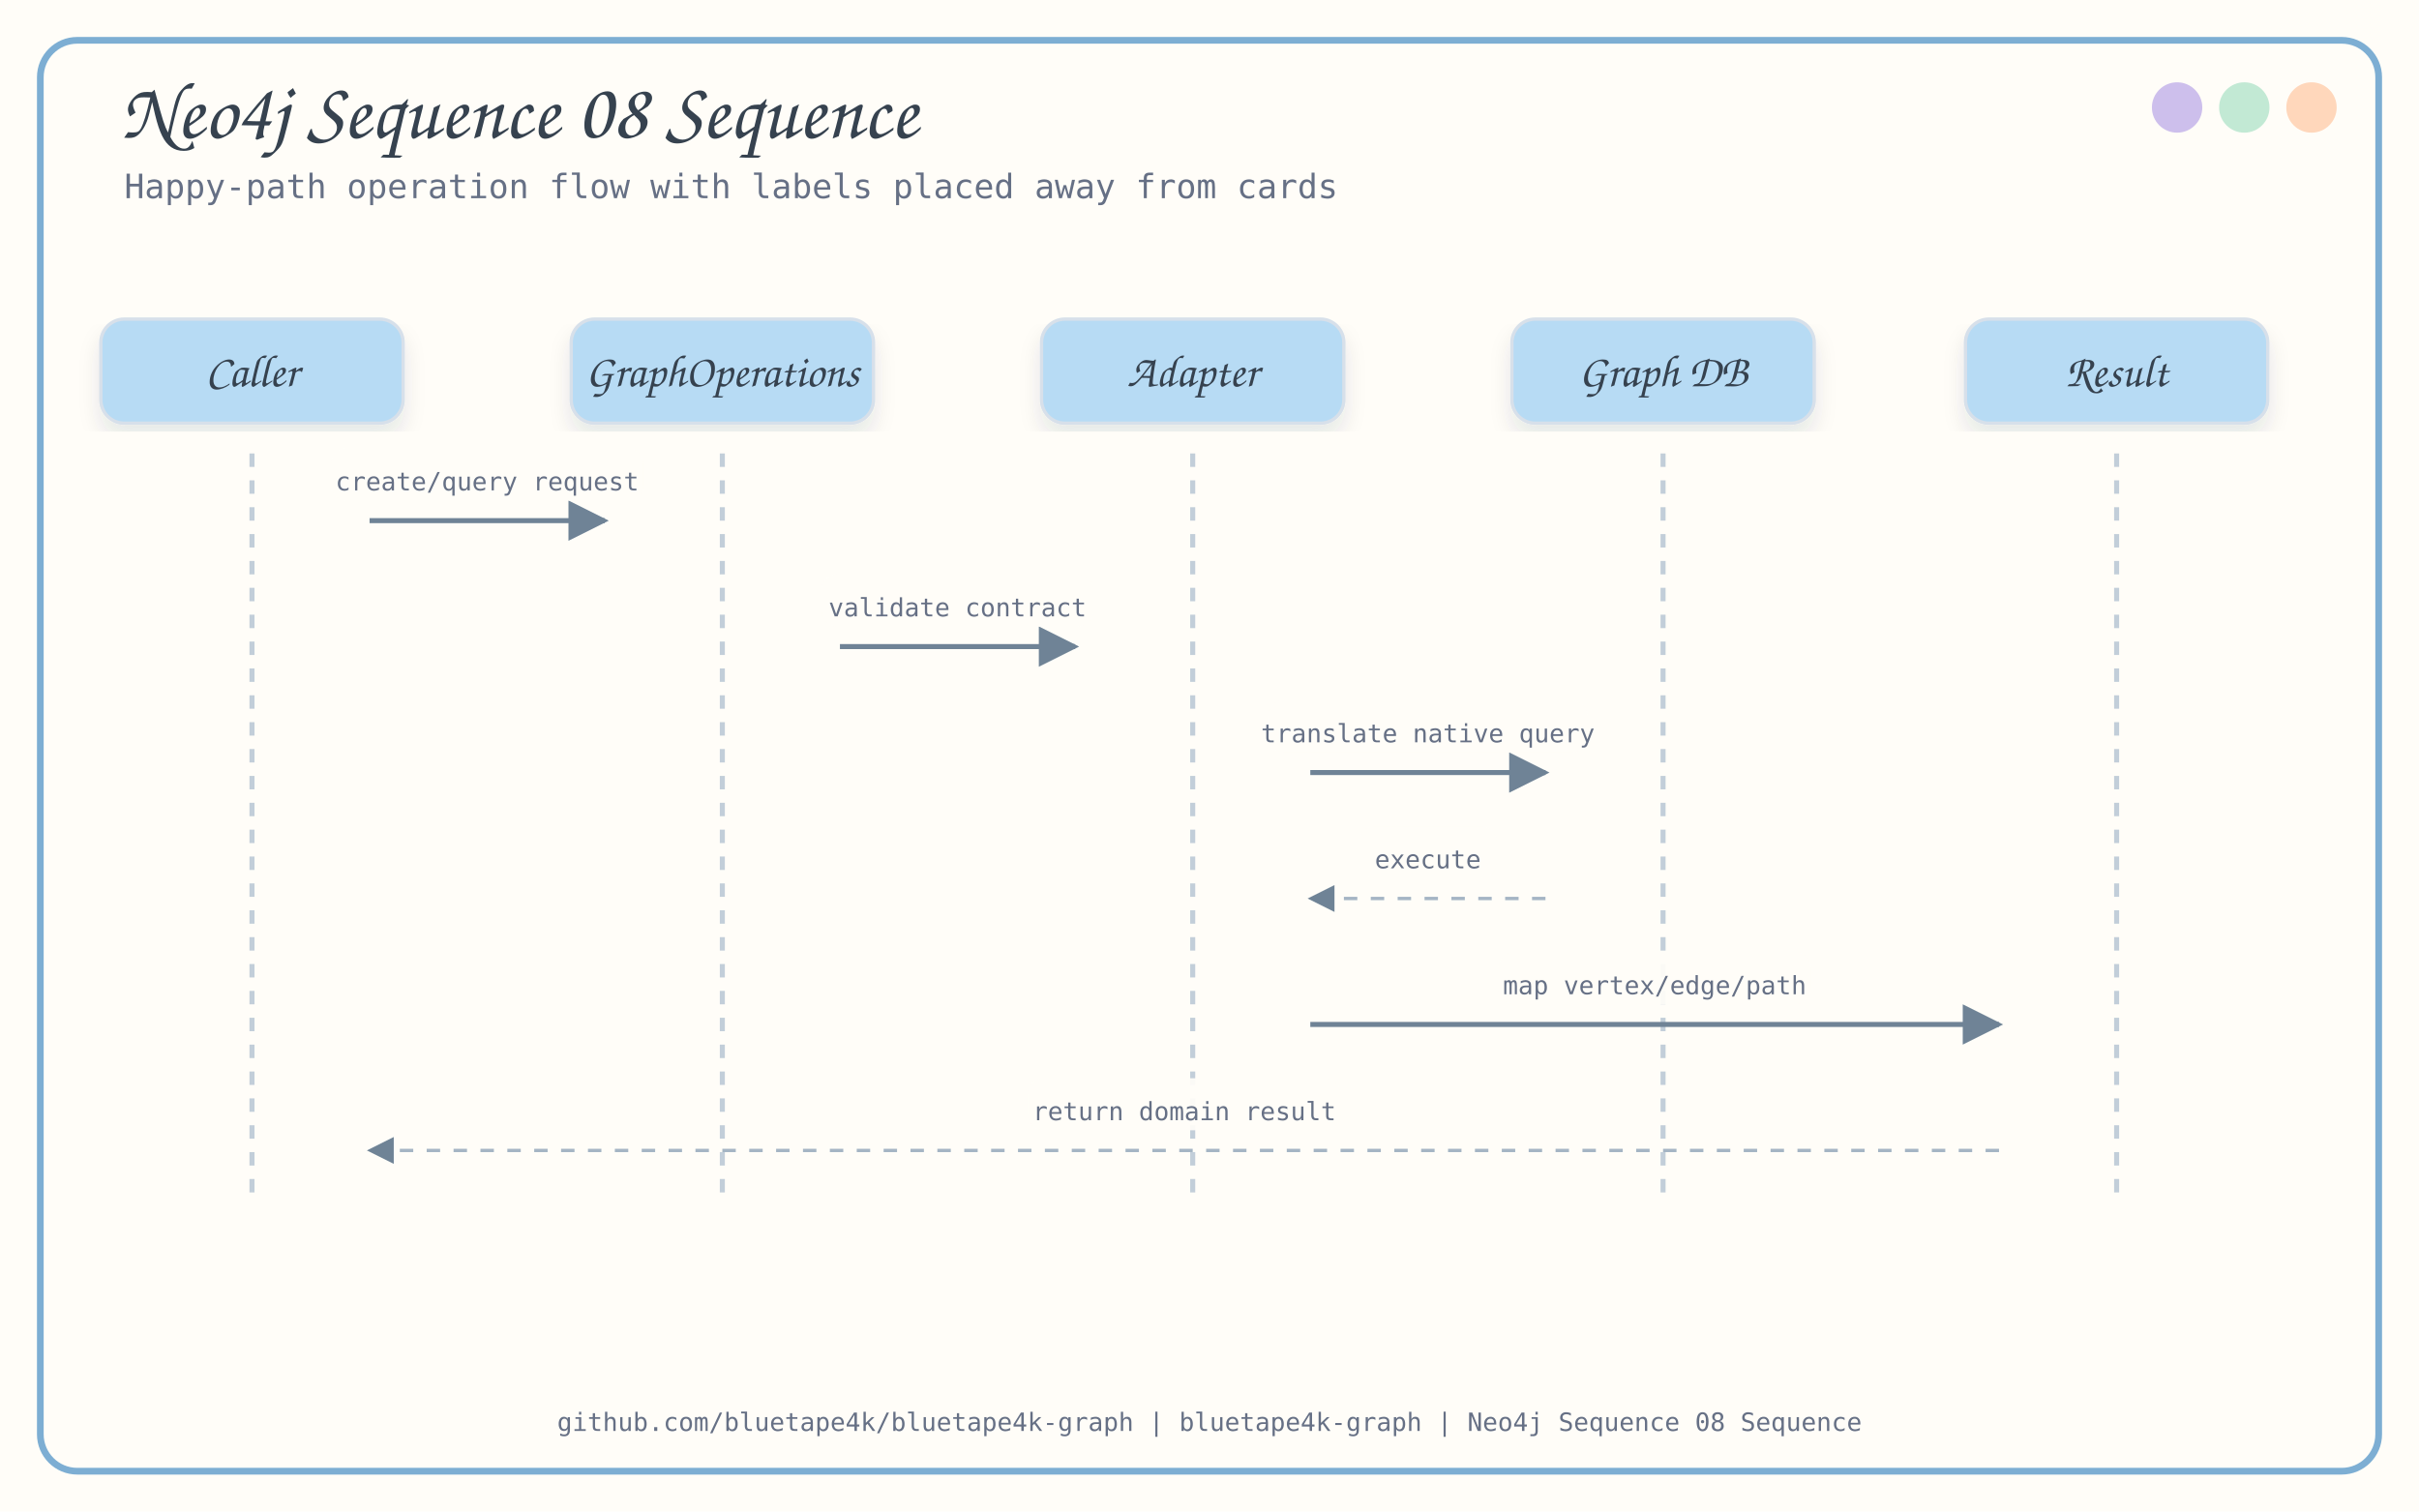
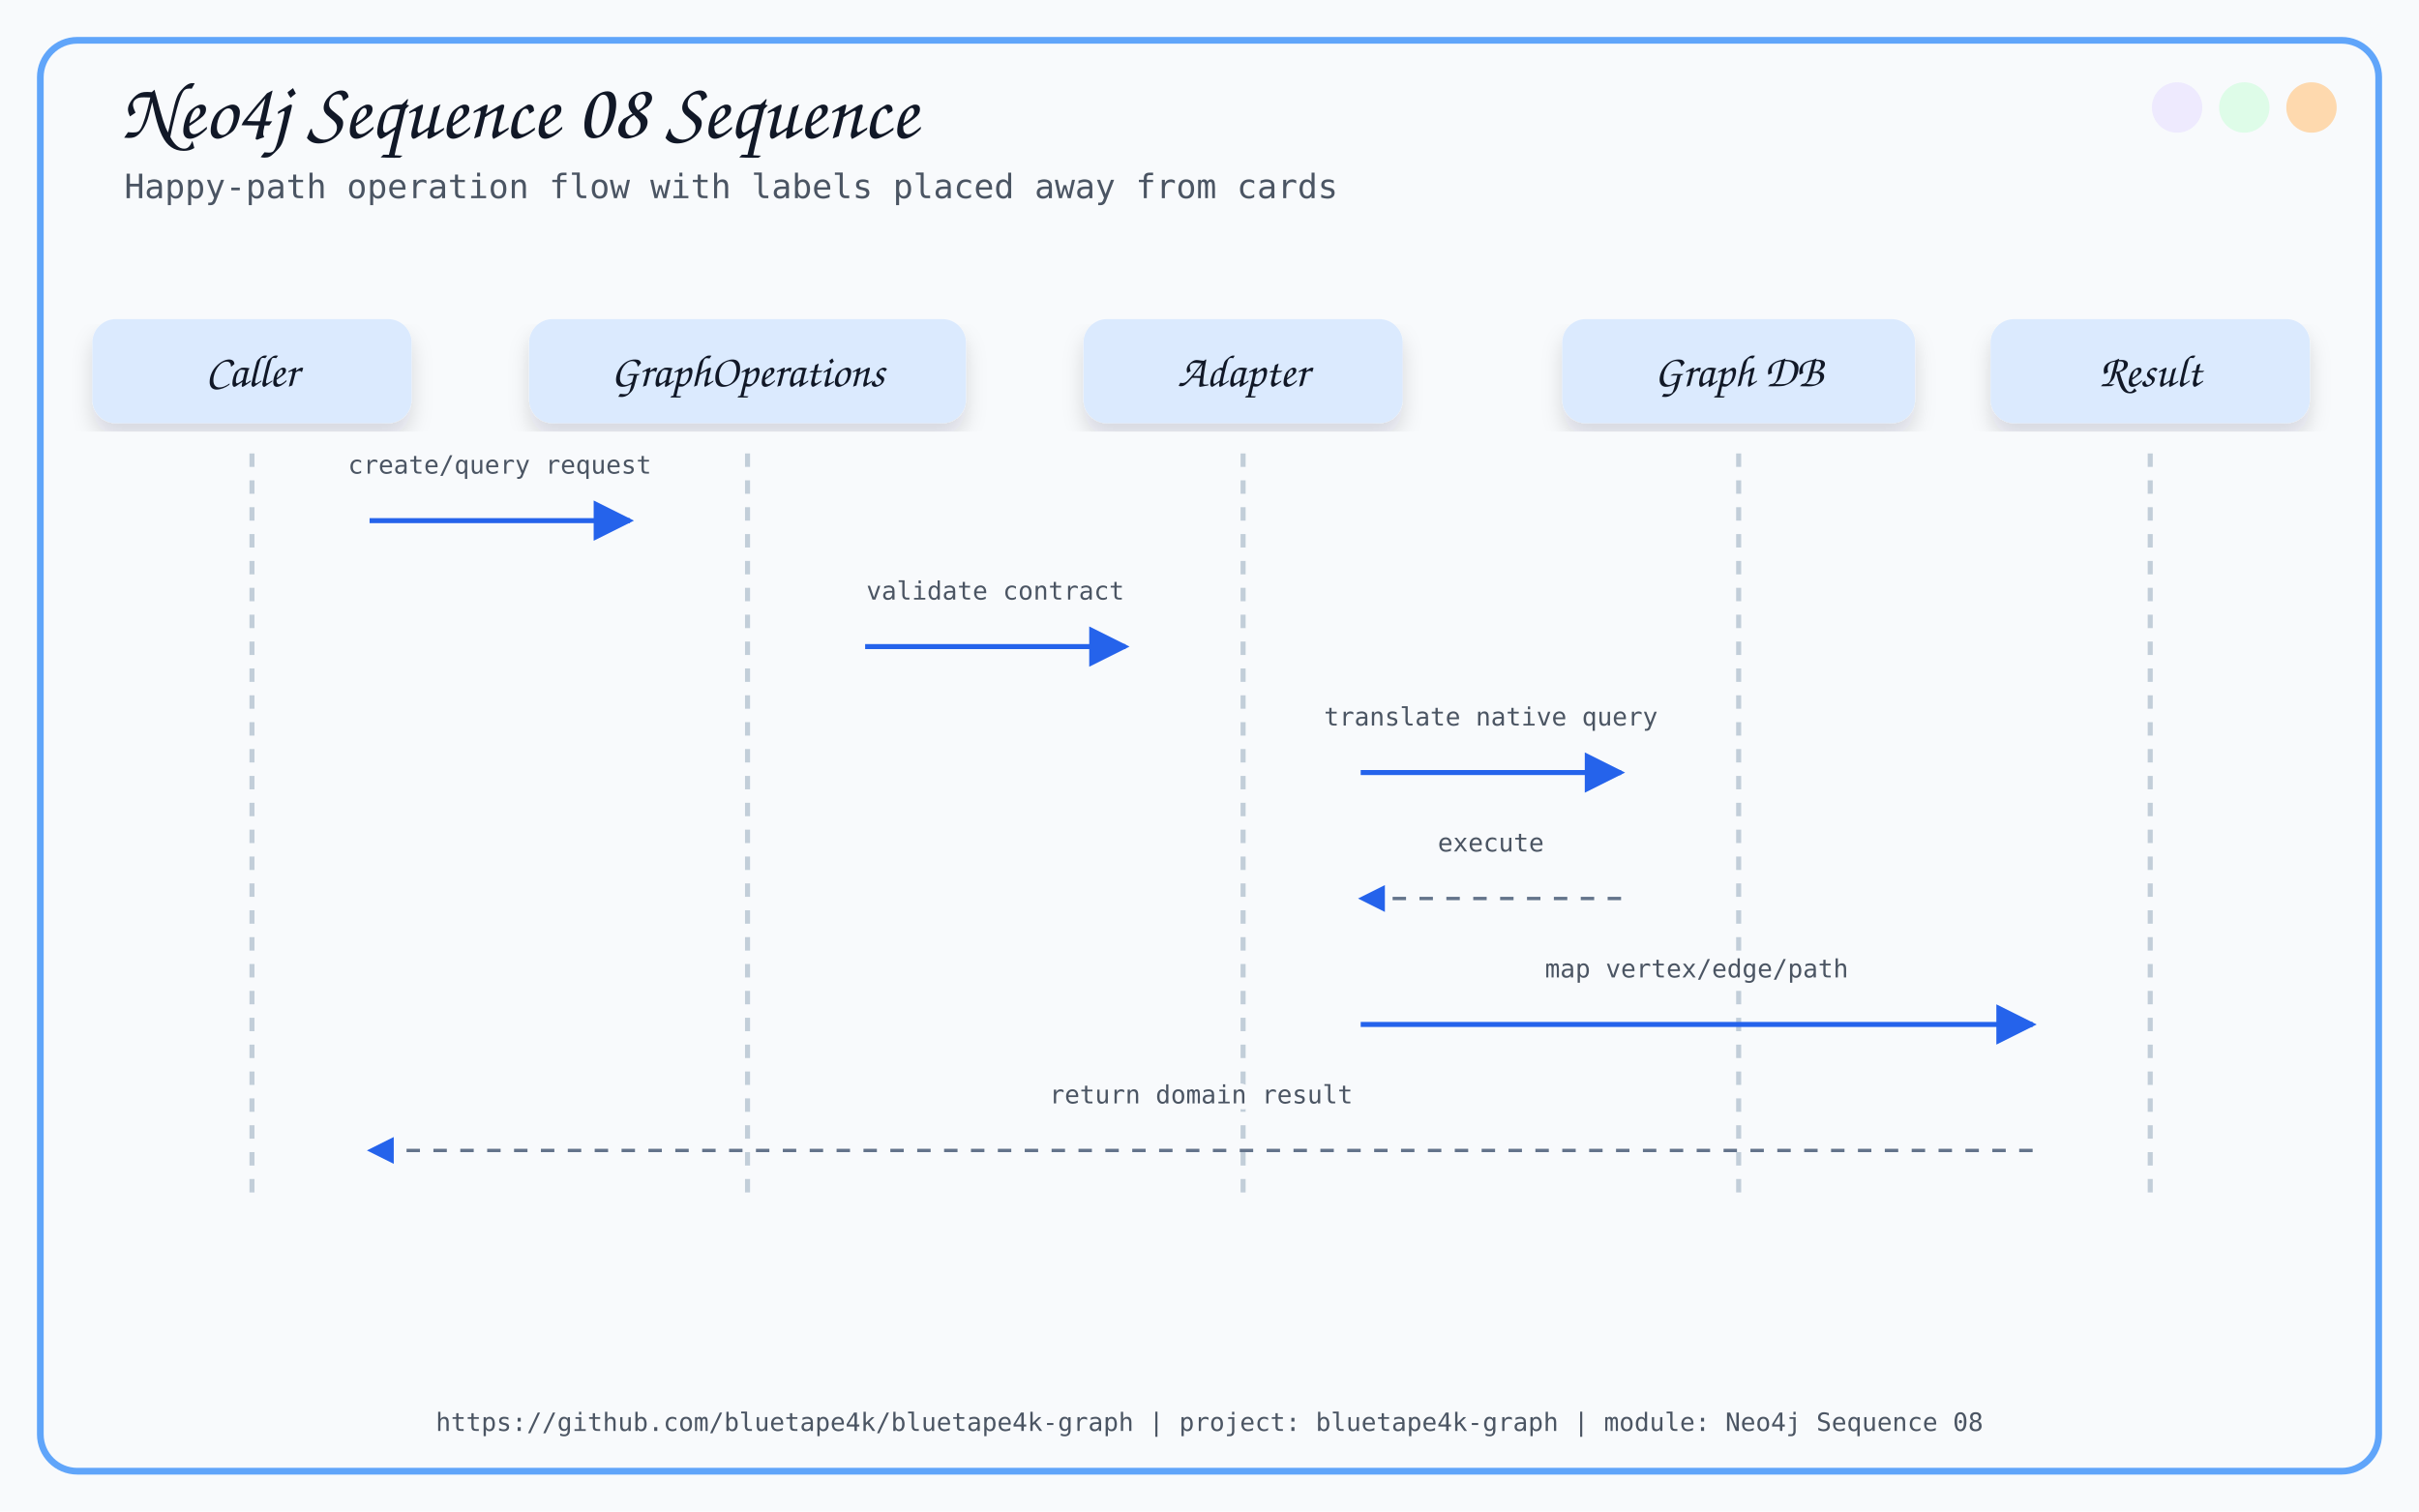
<svg xmlns="http://www.w3.org/2000/svg" width="1440" height="900" viewBox="0 0 1440 900">
  <defs>
    <filter id="softShadow" x="-8%" y="-8%" width="116%" height="116%">
-       <feDropShadow dx="0" dy="8" stdDeviation="6" flood-color="#26384A" flood-opacity="0.10" />
+       <feDropShadow dx="0" dy="8" stdDeviation="6" flood-color="#0F172A" flood-opacity="0.14" />
    </filter>
    <marker id="arrow" viewBox="0 0 10 10" refX="9" refY="5" markerWidth="8" markerHeight="8" orient="auto-start-reverse">
-       <path d="M 0 0 L 10 5 L 0 10 z" fill="#6F8396" />
+       <path d="M 0 0 L 10 5 L 0 10 z" fill="#2563EB" />
    </marker>
  </defs>
  <style>
-       .title { font-family: 'Architects Daughter', cursive; font-size: 48px; fill: #36424F; }
-       .subtitle { font-family: 'Comic Mono', monospace; font-size: 20px; fill: #667085; }
-       .label { font-family: 'Architects Daughter', cursive; font-size: 27px; fill: #36424F; }
-       .small { font-family: 'Comic Mono', monospace; font-size: 18px; fill: #536273; }
-       .tiny { font-family: 'Comic Mono', monospace; font-size: 15px; fill: #667085; }
-       .card { stroke: #D7E0EA; stroke-width: 2; filter: url(#softShadow); }
-       .line { stroke: #6F8396; stroke-width: 3; fill: none; marker-end: url(#arrow); }
-       .thin { stroke: #A5B5C4; stroke-width: 2; fill: none; marker-end: url(#arrow); }
-       .dash { stroke: #A5B5C4; stroke-width: 2; stroke-dasharray: 8 8; fill: none; marker-end: url(#arrow); }
+       .title { font-family: 'Architects Daughter', cursive; font-size: 48px; fill: #111827; }
+       .subtitle { font-family: 'Comic Mono', monospace; font-size: 20px; fill: #4B5563; }
+       .label { font-family: 'Architects Daughter', cursive; font-size: 27px; fill: #111827; }
+       .small { font-family: 'Comic Mono', monospace; font-size: 18px; fill: #374151; }
+       .tiny { font-family: 'Comic Mono', monospace; font-size: 15px; fill: #4B5563; }
+       .card { filter: url(#softShadow); }
+       .line { stroke: #2563EB; stroke-width: 3; fill: none; marker-end: url(#arrow); }
+       .thin { stroke: #60A5FA; stroke-width: 2; fill: none; marker-end: url(#arrow); }
+       .dash { stroke: #64748B; stroke-width: 2; stroke-dasharray: 8 8; fill: none; marker-end: url(#arrow); }
    </style>
-   <rect x="0" y="0" width="1440" height="900" fill="#FFFDF8" />
-   <rect x="24" y="24" width="1392" height="852" rx="22" fill="none" stroke="#7DAED3" stroke-width="4" />
-   <circle cx="1376" cy="64" r="15" fill="#FFD5B8" opacity="0.95" />
-   <circle cx="1336" cy="64" r="15" fill="#BFE8D2" opacity="0.95" />
-   <circle cx="1296" cy="64" r="15" fill="#CBBCEB" opacity="0.95" />
+   <rect x="0" y="0" width="1440" height="900" fill="#F8FAFC" />
+   <rect x="24" y="24" width="1392" height="852" rx="22" fill="none" stroke="#60A5FA" stroke-width="4" />
+   <circle cx="1376" cy="64" r="15" fill="#FED7AA" opacity="0.95" />
+   <circle cx="1336" cy="64" r="15" fill="#DCFCE7" opacity="0.95" />
+   <circle cx="1296" cy="64" r="15" fill="#EDE9FE" opacity="0.95" />
  <text x="72" y="82" class="title">Neo4j Sequence 08 Sequence</text>
  <text x="74" y="118" class="subtitle">Happy-path operation flow with labels placed away from cards</text>
-   <text x="720.0" y="852" text-anchor="middle" class="tiny">github.com/bluetape4k/bluetape4k-graph | bluetape4k-graph | Neo4j Sequence 08 Sequence</text>
-   <rect x="60" y="190" width="180" height="62" rx="14" fill="#B7DBF4" class="card" />
+   <text x="720.0" y="852" text-anchor="middle" class="tiny">https://github.com/bluetape4k/bluetape4k-graph | project: bluetape4k-graph | module: Neo4j Sequence 08</text>
+   <rect x="55.0" y="190" width="190" height="62" rx="14" fill="#DBEAFE" class="card" />
  <text x="150" y="230" text-anchor="middle" class="label">Caller</text>
  <line x1="150" y1="270" x2="150" y2="710" stroke="#C2CED9" stroke-width="3" stroke-dasharray="8 8" />
-   <rect x="340" y="190" width="180" height="62" rx="14" fill="#B7DBF4" class="card" />
-   <text x="430" y="230" text-anchor="middle" class="label">GraphOperations</text>
-   <line x1="430" y1="270" x2="430" y2="710" stroke="#C2CED9" stroke-width="3" stroke-dasharray="8 8" />
-   <rect x="620" y="190" width="180" height="62" rx="14" fill="#B7DBF4" class="card" />
-   <text x="710" y="230" text-anchor="middle" class="label">Adapter</text>
-   <line x1="710" y1="270" x2="710" y2="710" stroke="#C2CED9" stroke-width="3" stroke-dasharray="8 8" />
-   <rect x="900" y="190" width="180" height="62" rx="14" fill="#B7DBF4" class="card" />
-   <text x="990" y="230" text-anchor="middle" class="label">Graph DB</text>
-   <line x1="990" y1="270" x2="990" y2="710" stroke="#C2CED9" stroke-width="3" stroke-dasharray="8 8" />
-   <rect x="1170" y="190" width="180" height="62" rx="14" fill="#B7DBF4" class="card" />
-   <text x="1260" y="230" text-anchor="middle" class="label">Result</text>
-   <line x1="1260" y1="270" x2="1260" y2="710" stroke="#C2CED9" stroke-width="3" stroke-dasharray="8 8" />
-   <path d="M 220 310 C 290.0 310, 290.0 310, 360 310" class="line" />
-   <rect x="197.0" y="267.0" width="186" height="31" rx="9" fill="#FFFDF8" opacity="0.94" />
-   <text x="290.0" y="292.0" text-anchor="middle" class="tiny">create/query request</text>
-   <path d="M 500 385 C 570.0 385, 570.0 385, 640 385" class="line" />
-   <rect x="489.0" y="342.0" width="162" height="31" rx="9" fill="#FFFDF8" opacity="0.94" />
-   <text x="570.0" y="367.0" text-anchor="middle" class="tiny">validate contract</text>
-   <path d="M 780 460 C 850.0 460, 850.0 460, 920 460" class="line" />
-   <rect x="755.0" y="417.0" width="190" height="31" rx="9" fill="#FFFDF8" opacity="0.94" />
-   <text x="850.0" y="442.0" text-anchor="middle" class="tiny">translate native query</text>
-   <path d="M 920 535 C 850.0 535, 850.0 535, 780 535" class="dash" />
-   <rect x="809.0" y="492.0" width="82" height="31" rx="9" fill="#FFFDF8" opacity="0.94" />
-   <text x="850.0" y="517.0" text-anchor="middle" class="tiny">execute</text>
-   <path d="M 780 610 C 985.0 610, 985.0 610, 1190 610" class="line" />
-   <rect x="892.0" y="567.0" width="186" height="31" rx="9" fill="#FFFDF8" opacity="0.94" />
-   <text x="985.0" y="592.0" text-anchor="middle" class="tiny">map vertex/edge/path</text>
-   <path d="M 1190 685 C 705.0 685, 705.0 685, 220 685" class="dash" />
-   <rect x="612.0" y="642.0" width="186" height="31" rx="9" fill="#FFFDF8" opacity="0.94" />
-   <text x="705.0" y="667.0" text-anchor="middle" class="tiny">return domain result</text>
+   <rect x="315.0" y="190" width="260" height="62" rx="14" fill="#DBEAFE" class="card" />
+   <text x="445" y="230" text-anchor="middle" class="label">GraphOperations</text>
+   <line x1="445" y1="270" x2="445" y2="710" stroke="#C2CED9" stroke-width="3" stroke-dasharray="8 8" />
+   <rect x="645.0" y="190" width="190" height="62" rx="14" fill="#DBEAFE" class="card" />
+   <text x="740" y="230" text-anchor="middle" class="label">Adapter</text>
+   <line x1="740" y1="270" x2="740" y2="710" stroke="#C2CED9" stroke-width="3" stroke-dasharray="8 8" />
+   <rect x="930.0" y="190" width="210" height="62" rx="14" fill="#DBEAFE" class="card" />
+   <text x="1035" y="230" text-anchor="middle" class="label">Graph DB</text>
+   <line x1="1035" y1="270" x2="1035" y2="710" stroke="#C2CED9" stroke-width="3" stroke-dasharray="8 8" />
+   <rect x="1185.0" y="190" width="190" height="62" rx="14" fill="#DBEAFE" class="card" />
+   <text x="1280" y="230" text-anchor="middle" class="label">Result</text>
+   <line x1="1280" y1="270" x2="1280" y2="710" stroke="#C2CED9" stroke-width="3" stroke-dasharray="8 8" />
+   <path d="M 220 310 C 297.5 310, 297.5 310, 375 310" class="line" />
+   <text x="297.5" y="282.0" text-anchor="middle" class="tiny" stroke="#F8FAFC" stroke-width="7" stroke-linejoin="round">create/query request</text>
+   <text x="297.5" y="282.0" text-anchor="middle" class="tiny">create/query request</text>
+   <path d="M 515 385 C 592.5 385, 592.5 385, 670 385" class="line" />
+   <text x="592.5" y="357.0" text-anchor="middle" class="tiny" stroke="#F8FAFC" stroke-width="7" stroke-linejoin="round">validate contract</text>
+   <text x="592.5" y="357.0" text-anchor="middle" class="tiny">validate contract</text>
+   <path d="M 810 460 C 887.5 460, 887.5 460, 965 460" class="line" />
+   <text x="887.5" y="432.0" text-anchor="middle" class="tiny" stroke="#F8FAFC" stroke-width="7" stroke-linejoin="round">translate native query</text>
+   <text x="887.5" y="432.0" text-anchor="middle" class="tiny">translate native query</text>
+   <path d="M 965 535 C 887.5 535, 887.5 535, 810 535" class="dash" />
+   <text x="887.5" y="507.0" text-anchor="middle" class="tiny" stroke="#F8FAFC" stroke-width="7" stroke-linejoin="round">execute</text>
+   <text x="887.5" y="507.0" text-anchor="middle" class="tiny">execute</text>
+   <path d="M 810 610 C 1010.0 610, 1010.0 610, 1210 610" class="line" />
+   <text x="1010.0" y="582.0" text-anchor="middle" class="tiny" stroke="#F8FAFC" stroke-width="7" stroke-linejoin="round">map vertex/edge/path</text>
+   <text x="1010.0" y="582.0" text-anchor="middle" class="tiny">map vertex/edge/path</text>
+   <path d="M 1210 685 C 715.0 685, 715.0 685, 220 685" class="dash" />
+   <text x="715.0" y="657.0" text-anchor="middle" class="tiny" stroke="#F8FAFC" stroke-width="7" stroke-linejoin="round">return domain result</text>
+   <text x="715.0" y="657.0" text-anchor="middle" class="tiny">return domain result</text>
</svg>
